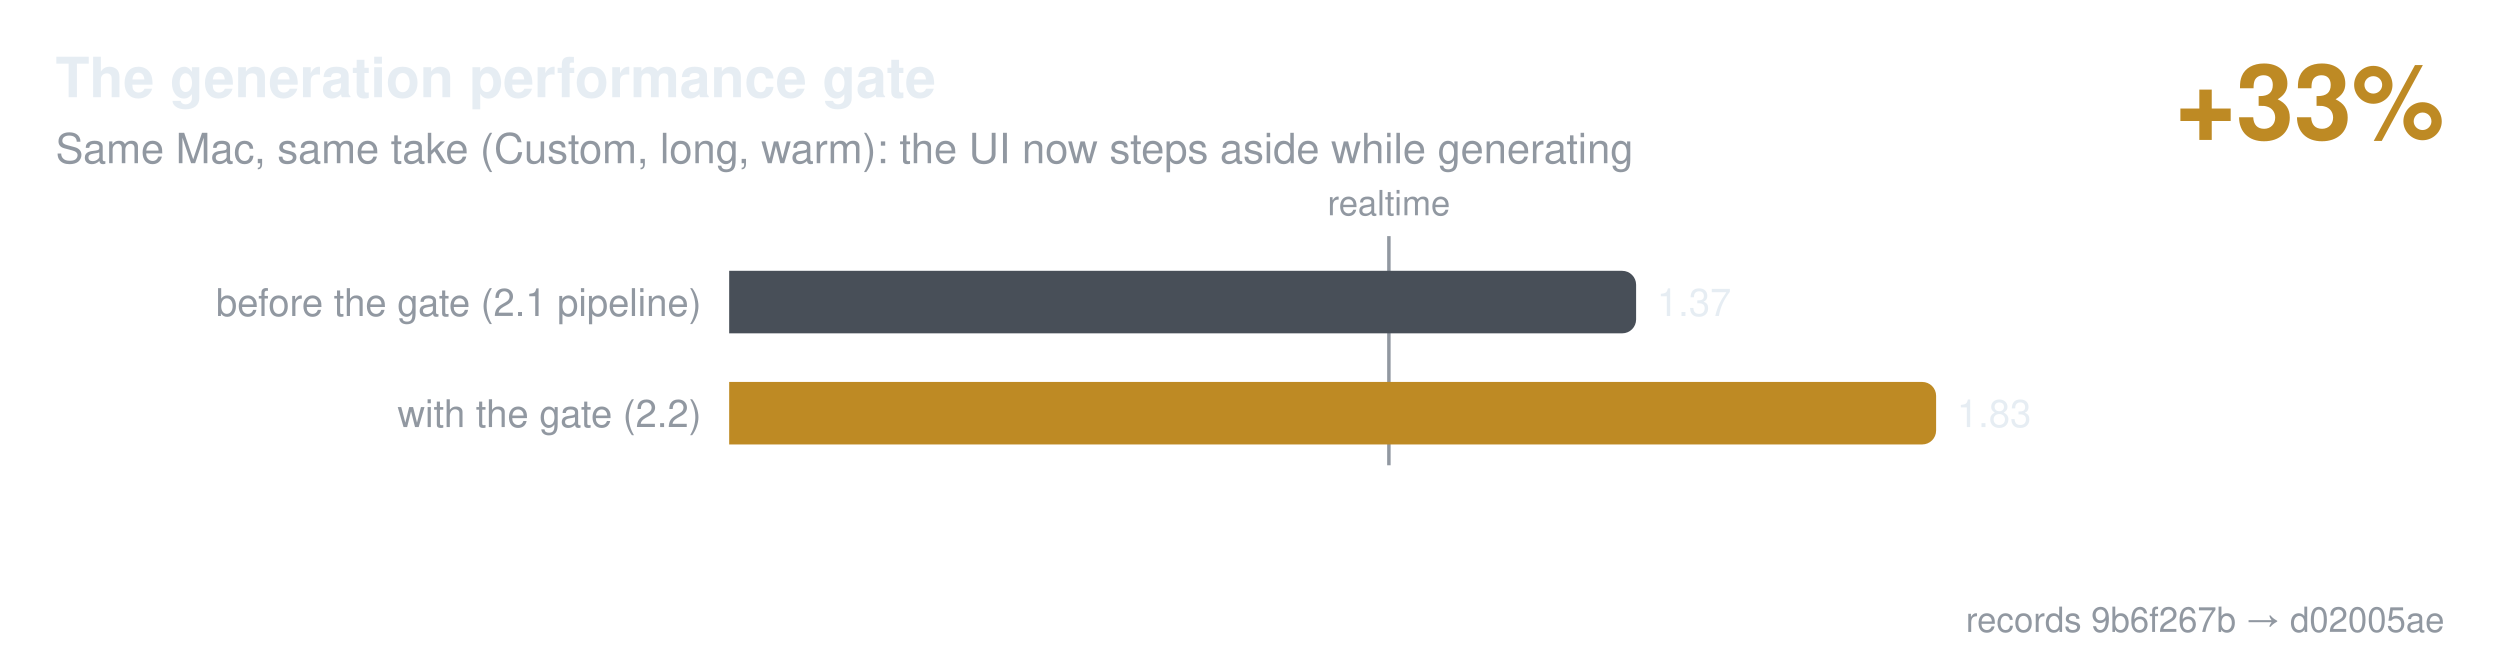
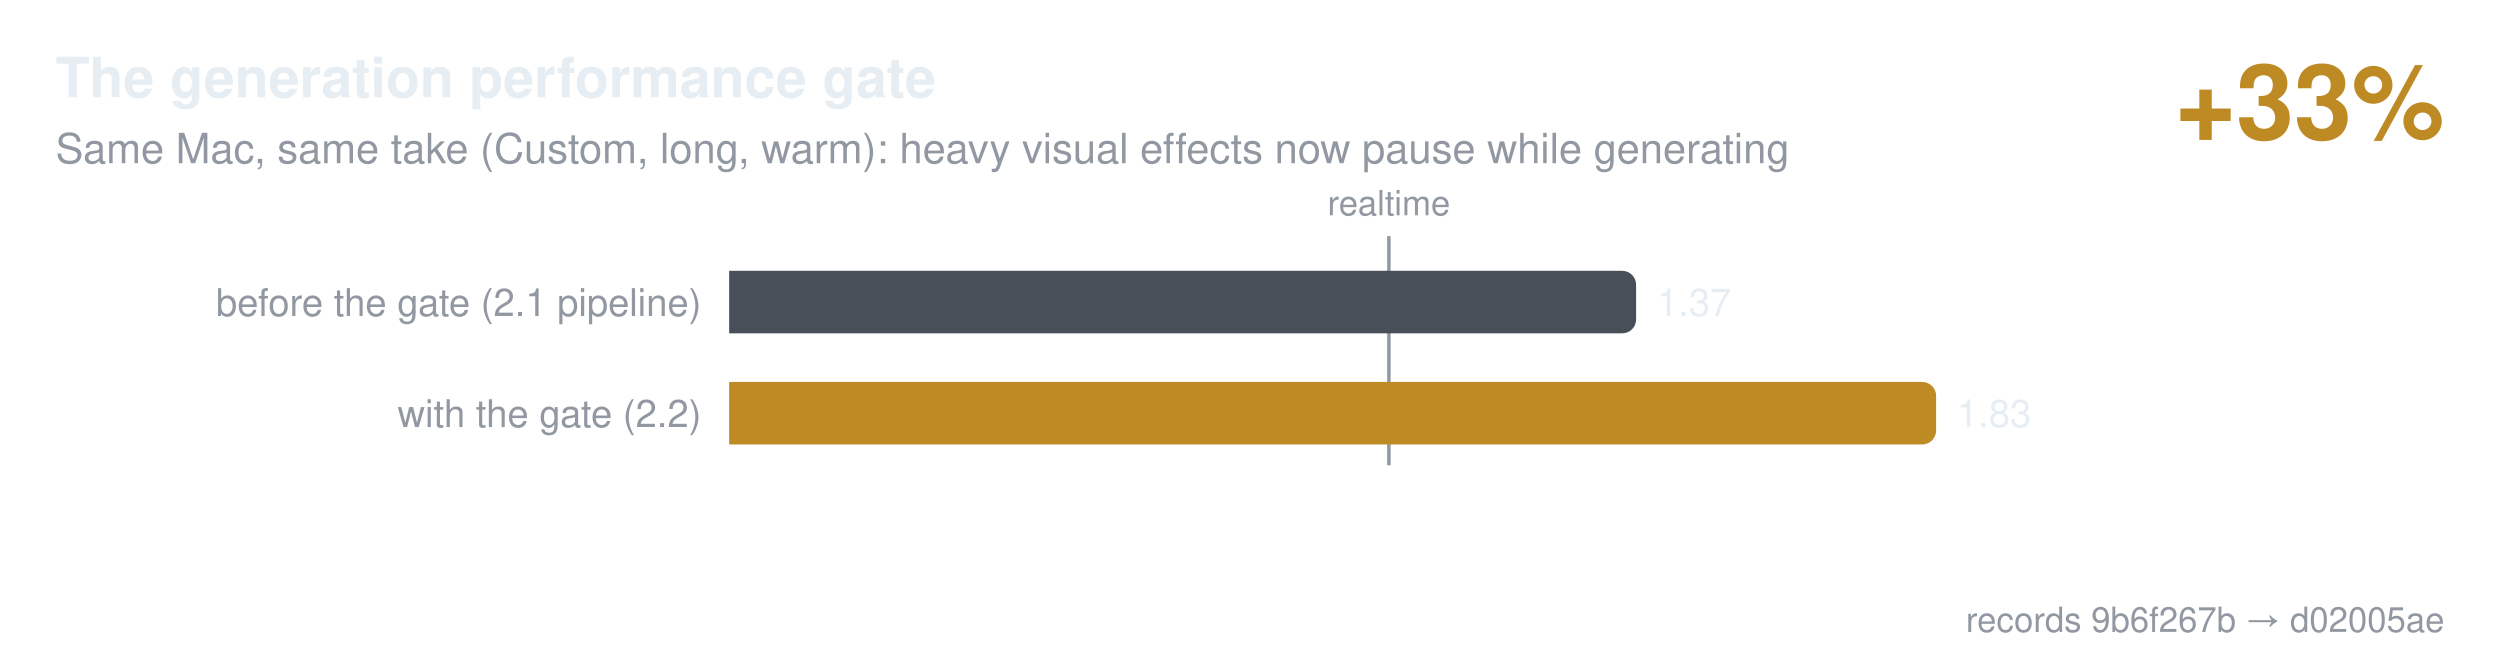
<svg xmlns="http://www.w3.org/2000/svg" width="720" height="190" viewBox="0 0 720 190" role="img">
  <g font-family="-apple-system,BlinkMacSystemFont,'Segoe UI',Helvetica,Arial,sans-serif">
    <text x="16.0" y="28.0" fill="#e6edf3" font-size="16" font-weight="600" text-anchor="start">The generation performance gate</text>
-     <text x="16.0" y="47.0" fill="#9198a1" font-size="12" font-weight="normal" text-anchor="start">Same Mac, same take (Custom, long, warm): the UI now steps aside while generating</text>
+     <text x="16.0" y="47.0" fill="#9198a1" font-size="12" font-weight="normal" text-anchor="start">Same Mac, same take (Custom, long, warm): heavy visual effects now pause while generating</text>
    <text x="704.0" y="40.0" fill="#BE8A24" font-size="30" font-weight="700" text-anchor="end">+33%</text>
    <line x1="400.0" y1="68.0" x2="400.0" y2="134.0" stroke="#9198a1" stroke-width="1" />
    <text x="400.0" y="62.0" fill="#9198a1" font-size="10" font-weight="normal" text-anchor="middle">realtime</text>
    <text x="202.0" y="91.0" fill="#9198a1" font-size="11" font-weight="normal" text-anchor="end">before the gate (2.1 pipeline)</text>
    <path d="M210.0 78.0 h257.2 a4 4 0 0 1 4 4 v10.0 a4 4 0 0 1 -4 4 h-257.2 z" fill="#484f58" />
    <text x="477.2" y="91.0" fill="#e6edf3" font-size="11" font-weight="normal" text-anchor="start">1.37</text>
    <text x="202.0" y="123.0" fill="#9198a1" font-size="11" font-weight="normal" text-anchor="end">with the gate (2.2)</text>
    <path d="M210.0 110.0 h343.6 a4 4 0 0 1 4 4 v10.0 a4 4 0 0 1 -4 4 h-343.6 z" fill="#BE8A24" />
    <text x="563.6" y="123.0" fill="#e6edf3" font-size="11" font-weight="normal" text-anchor="start">1.83</text>
    <text x="704.0" y="182.0" fill="#9198a1" font-size="10" font-weight="normal" text-anchor="end">records 9b6f267b → d02005ae</text>
  </g>
</svg>
